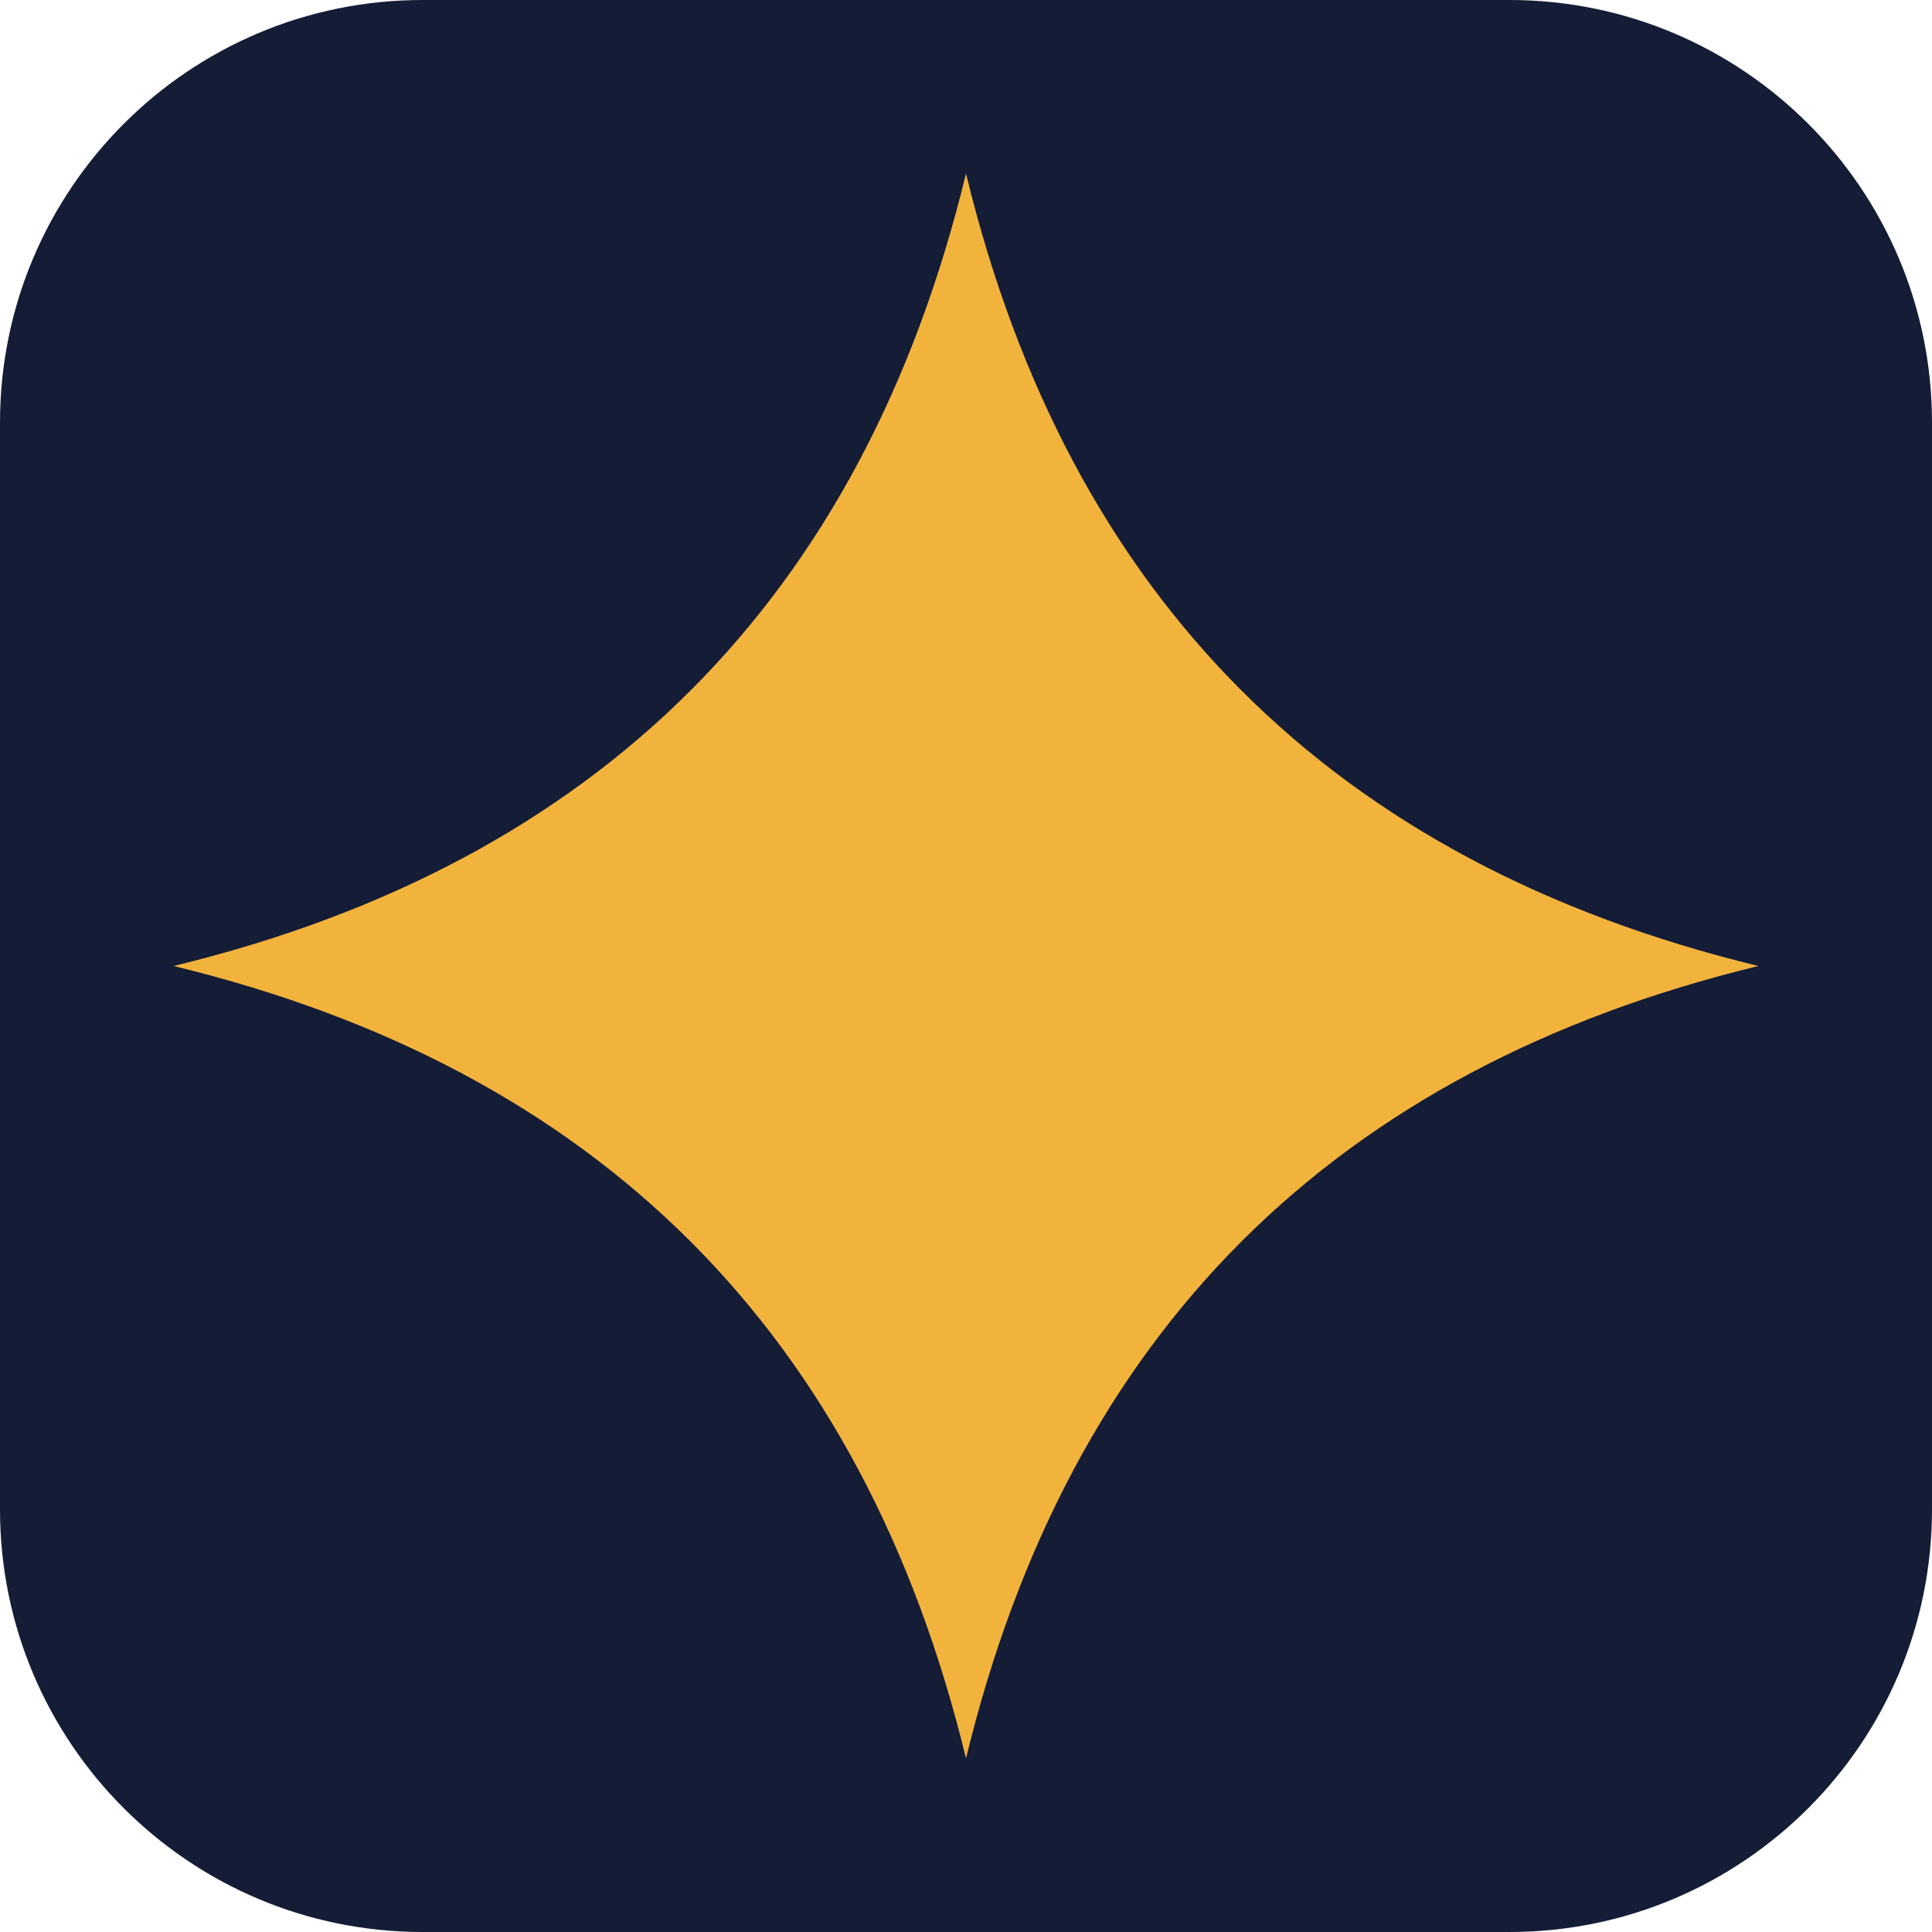
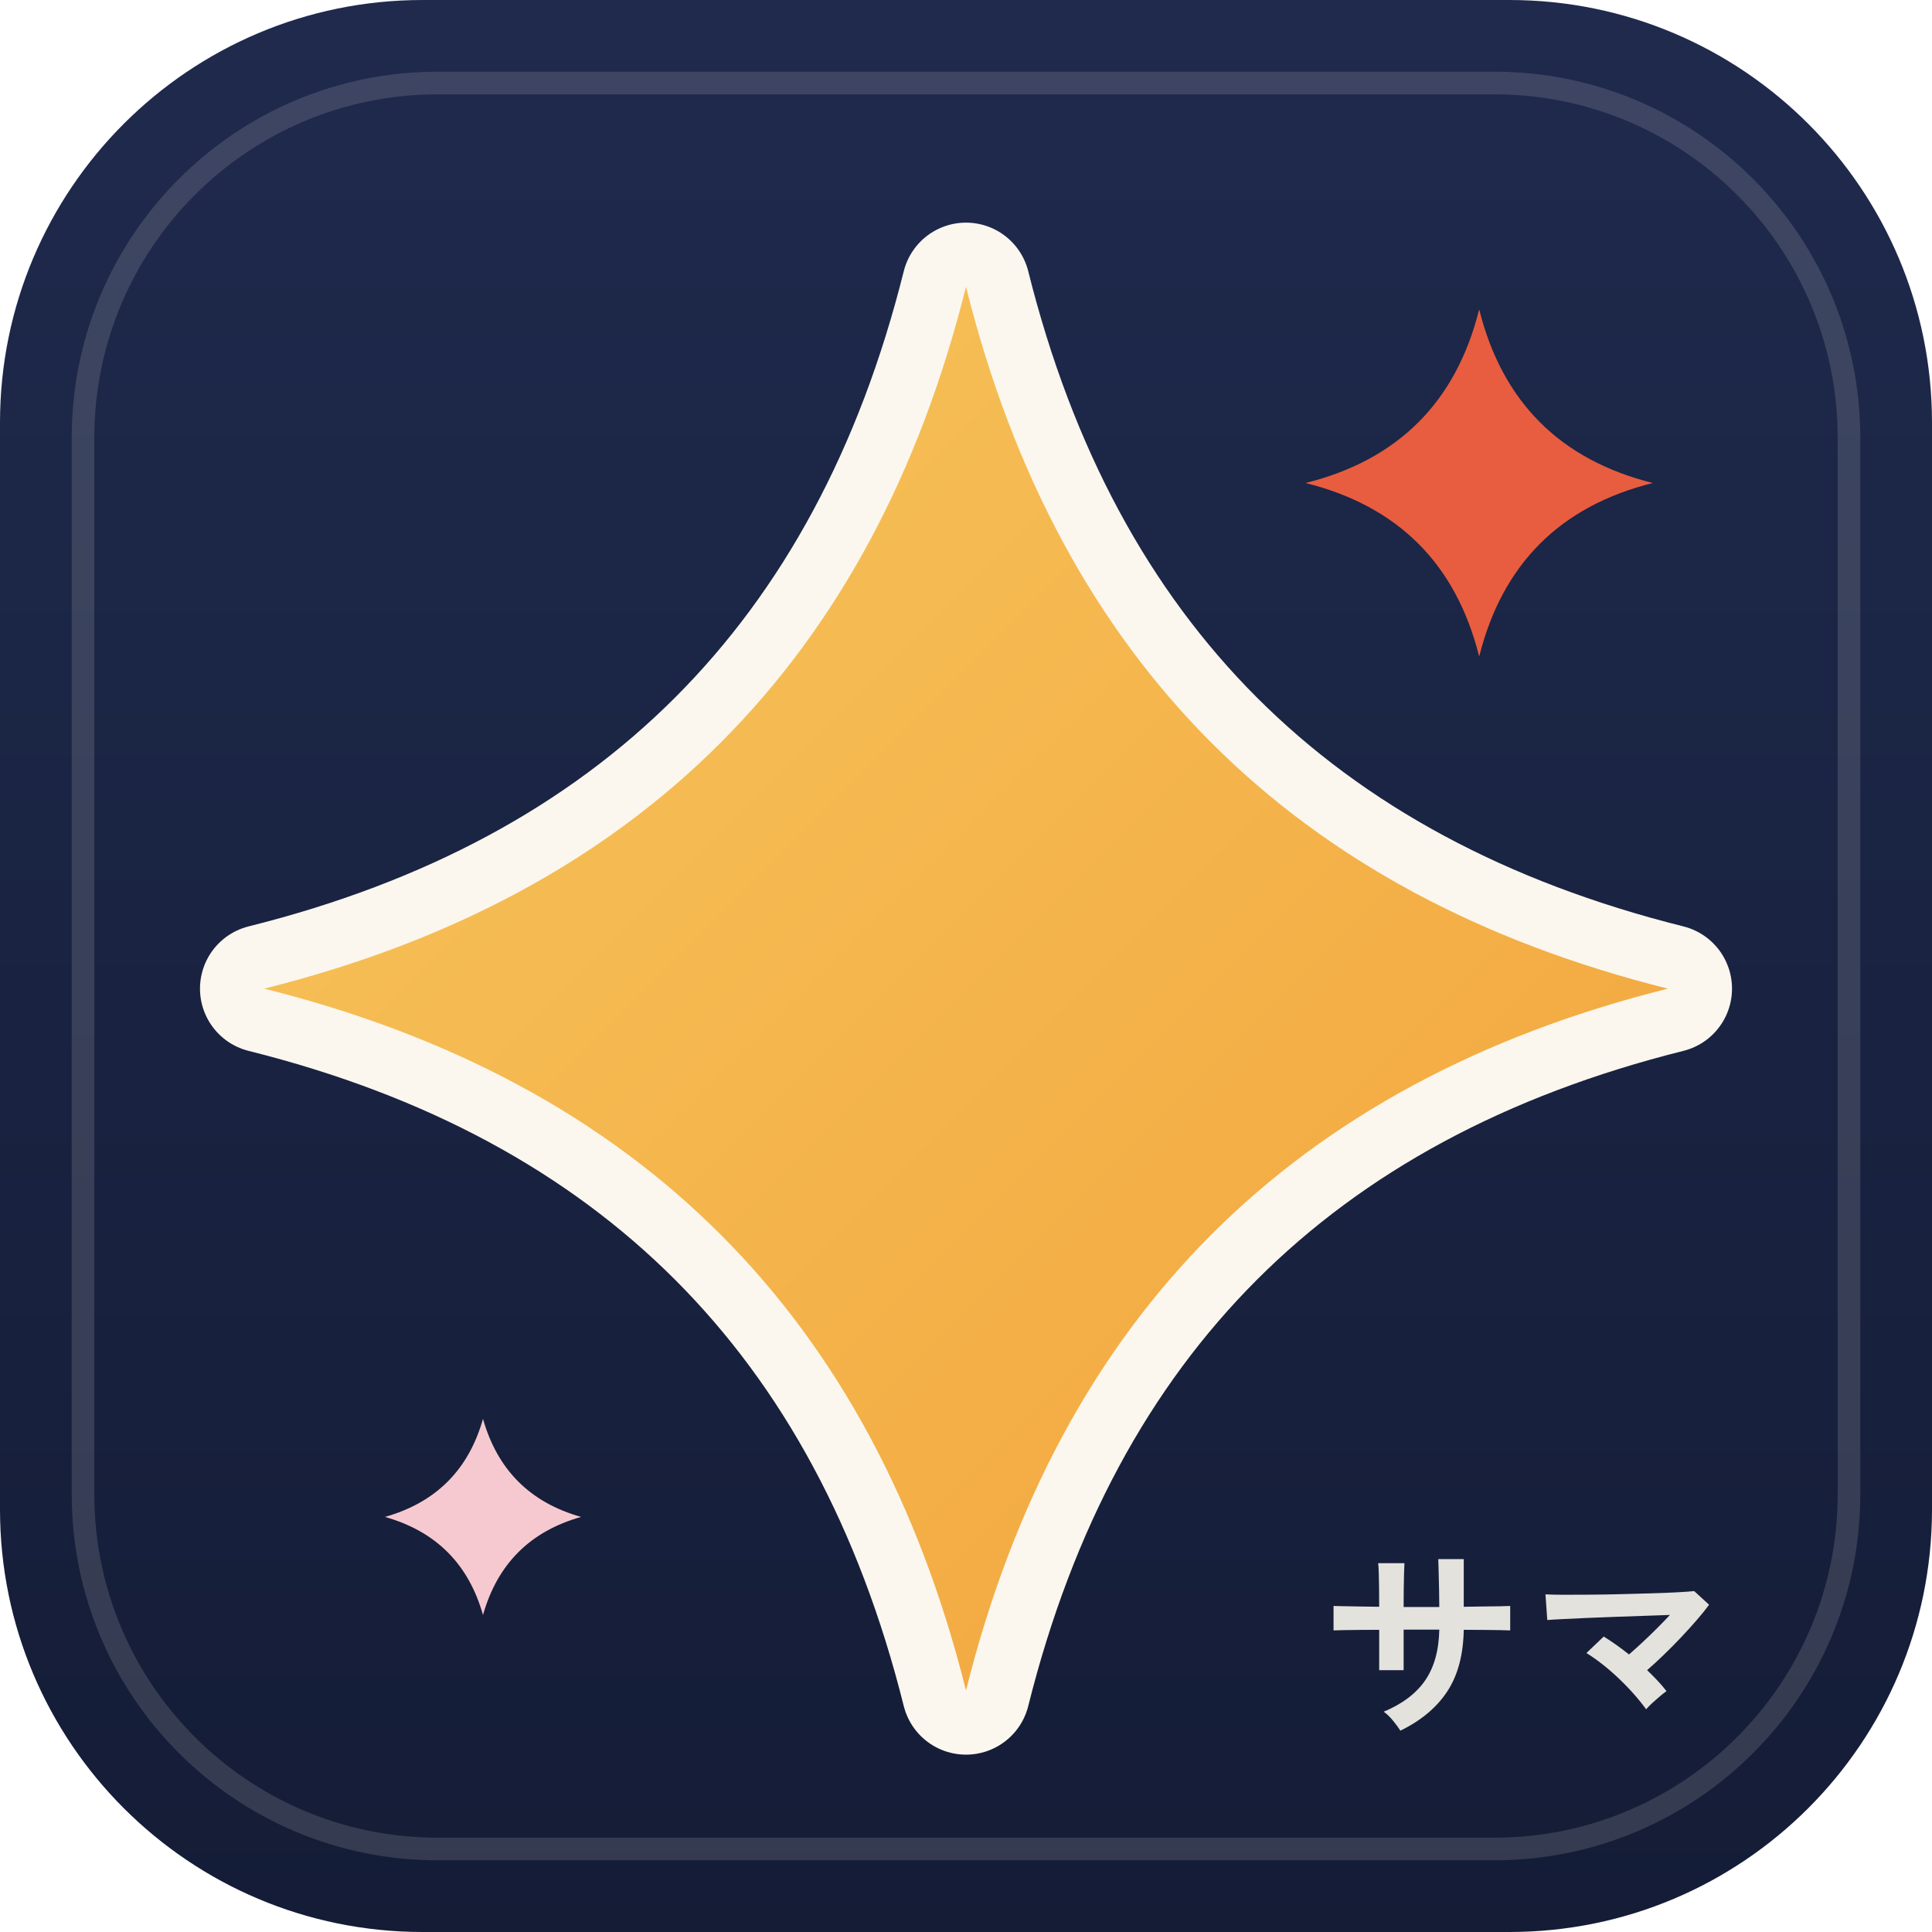
<svg xmlns="http://www.w3.org/2000/svg" viewBox="0 0 512 512">
-   <rect width="512" height="512" rx="112" fill="#141C36" />
-   <path d="M256.00 46.00 Q297.01 214.99 466.00 256.00 Q297.01 297.01 256.00 466.00 Q214.99 297.01 46.00 256.00 Q214.99 214.99 256.00 46.00 Z" fill="#F2B33D" />
+   <defs>
+     <linearGradient id="g" x1="0" y1="0" x2="0" y2="1">
+       <stop offset="0" stop-color="#1F2A4D" />
+       <stop offset="1" stop-color="#141C36" />
+     </linearGradient>
+     <linearGradient id="s" x1="0" y1="0" x2="1" y2="1">
+       <stop offset="0" stop-color="#F7C65E" />
+       <stop offset="1" stop-color="#F2A33A" />
+     </linearGradient>
+   </defs>
+   <rect width="512" height="512" rx="112" fill="url(#g)" />
+   <rect x="22" y="22" width="468" height="468" rx="94" fill="none" stroke="#FBF7EE" stroke-opacity=".14" stroke-width="6" />
+   <path d="M256.0 76.0 Q293.2 224.8 442.0 262.0 Q293.2 299.2 256.0 448.0 Q218.8 299.2 70.0 262.0 Q218.8 224.8 256.0 76.0 Z" fill="#FBF7EE" stroke="#FBF7EE" stroke-width="34" stroke-linejoin="round" />
+   <path d="M256.0 76.0 Q293.2 224.8 442.0 262.0 Q293.2 299.2 256.0 448.0 Q218.8 299.2 70.0 262.0 Q218.8 224.8 256.0 76.0 Z" fill="url(#s)" />
+   <path d="M392.0 82.0 Q401.2 118.8 438.0 128.0 Q401.2 137.2 392.0 174.0 Q382.8 137.2 346.0 128.0 Q382.8 118.8 392.0 82.0 Z" fill="#E85D3F" />
+   <path d="M128.0 376.0 Q133.72 396.28 154.0 402.0 Q133.72 407.72 128.0 428.0 Q122.28 407.72 102.0 402.0 Q122.28 396.28 128.0 376.0 Z" fill="#F6C9D0" />
+   <path d="M371.114 458.646Q370.412 457.512 369.17 456.0Q367.928 454.488 366.686 453.624Q374.084 450.546 377.675 445.335Q381.266 440.124 381.428 431.862H371.978V442.608H365.498V431.916Q362.852 431.916 360.395 431.943Q357.938 431.97 356.075 431.997Q354.212 432.024 353.402 432.078V425.598Q353.996 425.598 355.805 425.652Q357.614 425.706 360.179 425.733Q362.744 425.76 365.498 425.814Q365.498 423.33 365.471 421.008Q365.444 418.686 365.39 416.877Q365.336 415.068 365.228 414.258H372.194Q372.14 415.068 372.086 416.904Q372.032 418.74 372.005 421.089Q371.978 423.438 371.978 425.868H381.428Q381.428 423.978 381.374 421.548Q381.32 419.118 381.266 416.823Q381.212 414.528 381.158 413.178H387.908V425.814Q390.554 425.76 393.011 425.733Q395.468 425.706 397.385 425.679Q399.302 425.652 400.22 425.598V432.078Q399.356 432.024 397.439 431.997Q395.522 431.97 393.038 431.943Q390.554 431.916 387.908 431.916Q387.746 441.852 383.534 448.251Q379.322 454.65 371.114 458.646ZM436.238 452.976Q434.888 451.086 432.998 448.953Q431.108 446.82 428.948 444.768Q426.788 442.716 424.574 440.988Q422.36 439.26 420.416 438.072L425.006 433.698Q426.572 434.67 428.3 435.885Q430.028 437.1 431.702 438.45Q433.322 437.046 435.239 435.264Q437.156 433.482 439.046 431.592Q440.936 429.702 442.556 427.974Q439.478 428.082 435.671 428.217Q431.864 428.352 427.895 428.487Q423.926 428.622 420.335 428.784Q416.744 428.946 414.017 429.081Q411.29 429.216 410.048 429.324L409.562 422.52Q411.398 422.628 414.557 422.628Q417.716 422.628 421.631 422.601Q425.546 422.574 429.677 422.466Q433.808 422.358 437.615 422.25Q441.422 422.142 444.419 421.98Q447.416 421.818 448.982 421.656L452.924 425.274Q451.628 427.056 449.711 429.27Q447.794 431.484 445.553 433.86Q443.312 436.236 440.963 438.504Q438.614 440.772 436.508 442.608Q437.966 444.012 439.289 445.416Q440.612 446.82 441.638 448.17Q440.936 448.656 439.91 449.52Q438.884 450.384 437.885 451.302Q436.886 452.22 436.238 452.976Z" fill="#FBF7EE" fill-opacity=".9" />
</svg>
